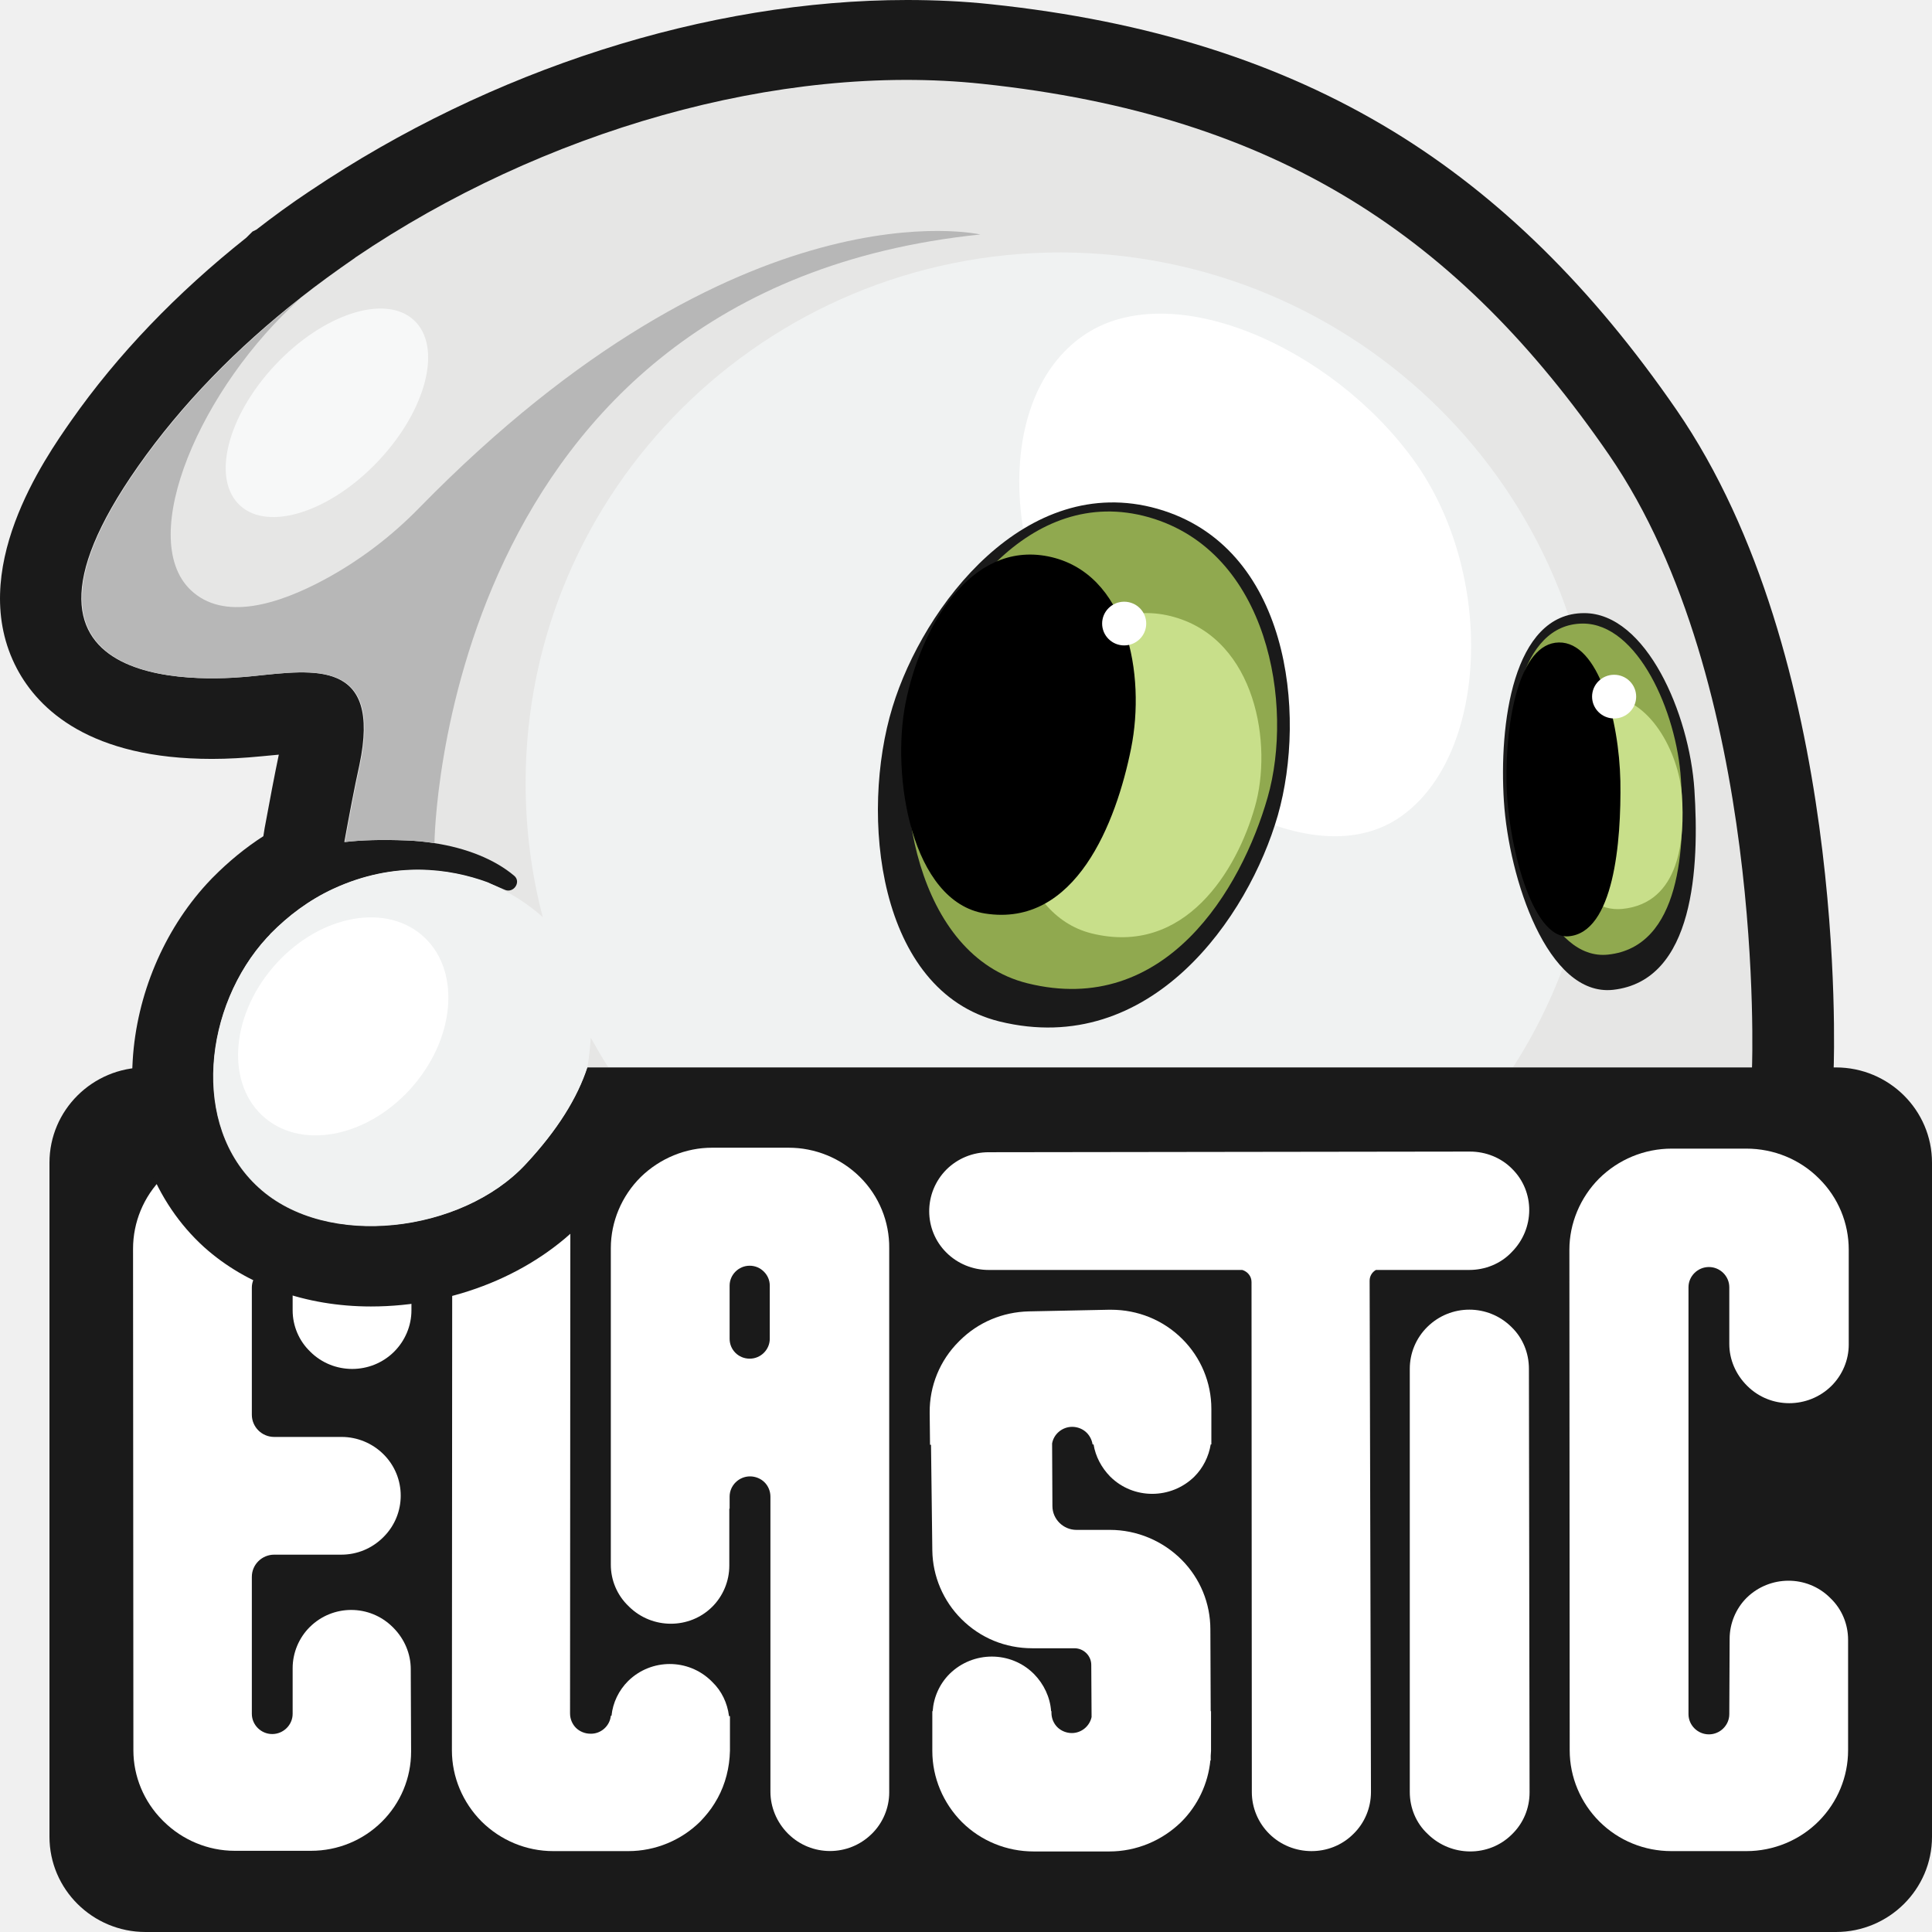
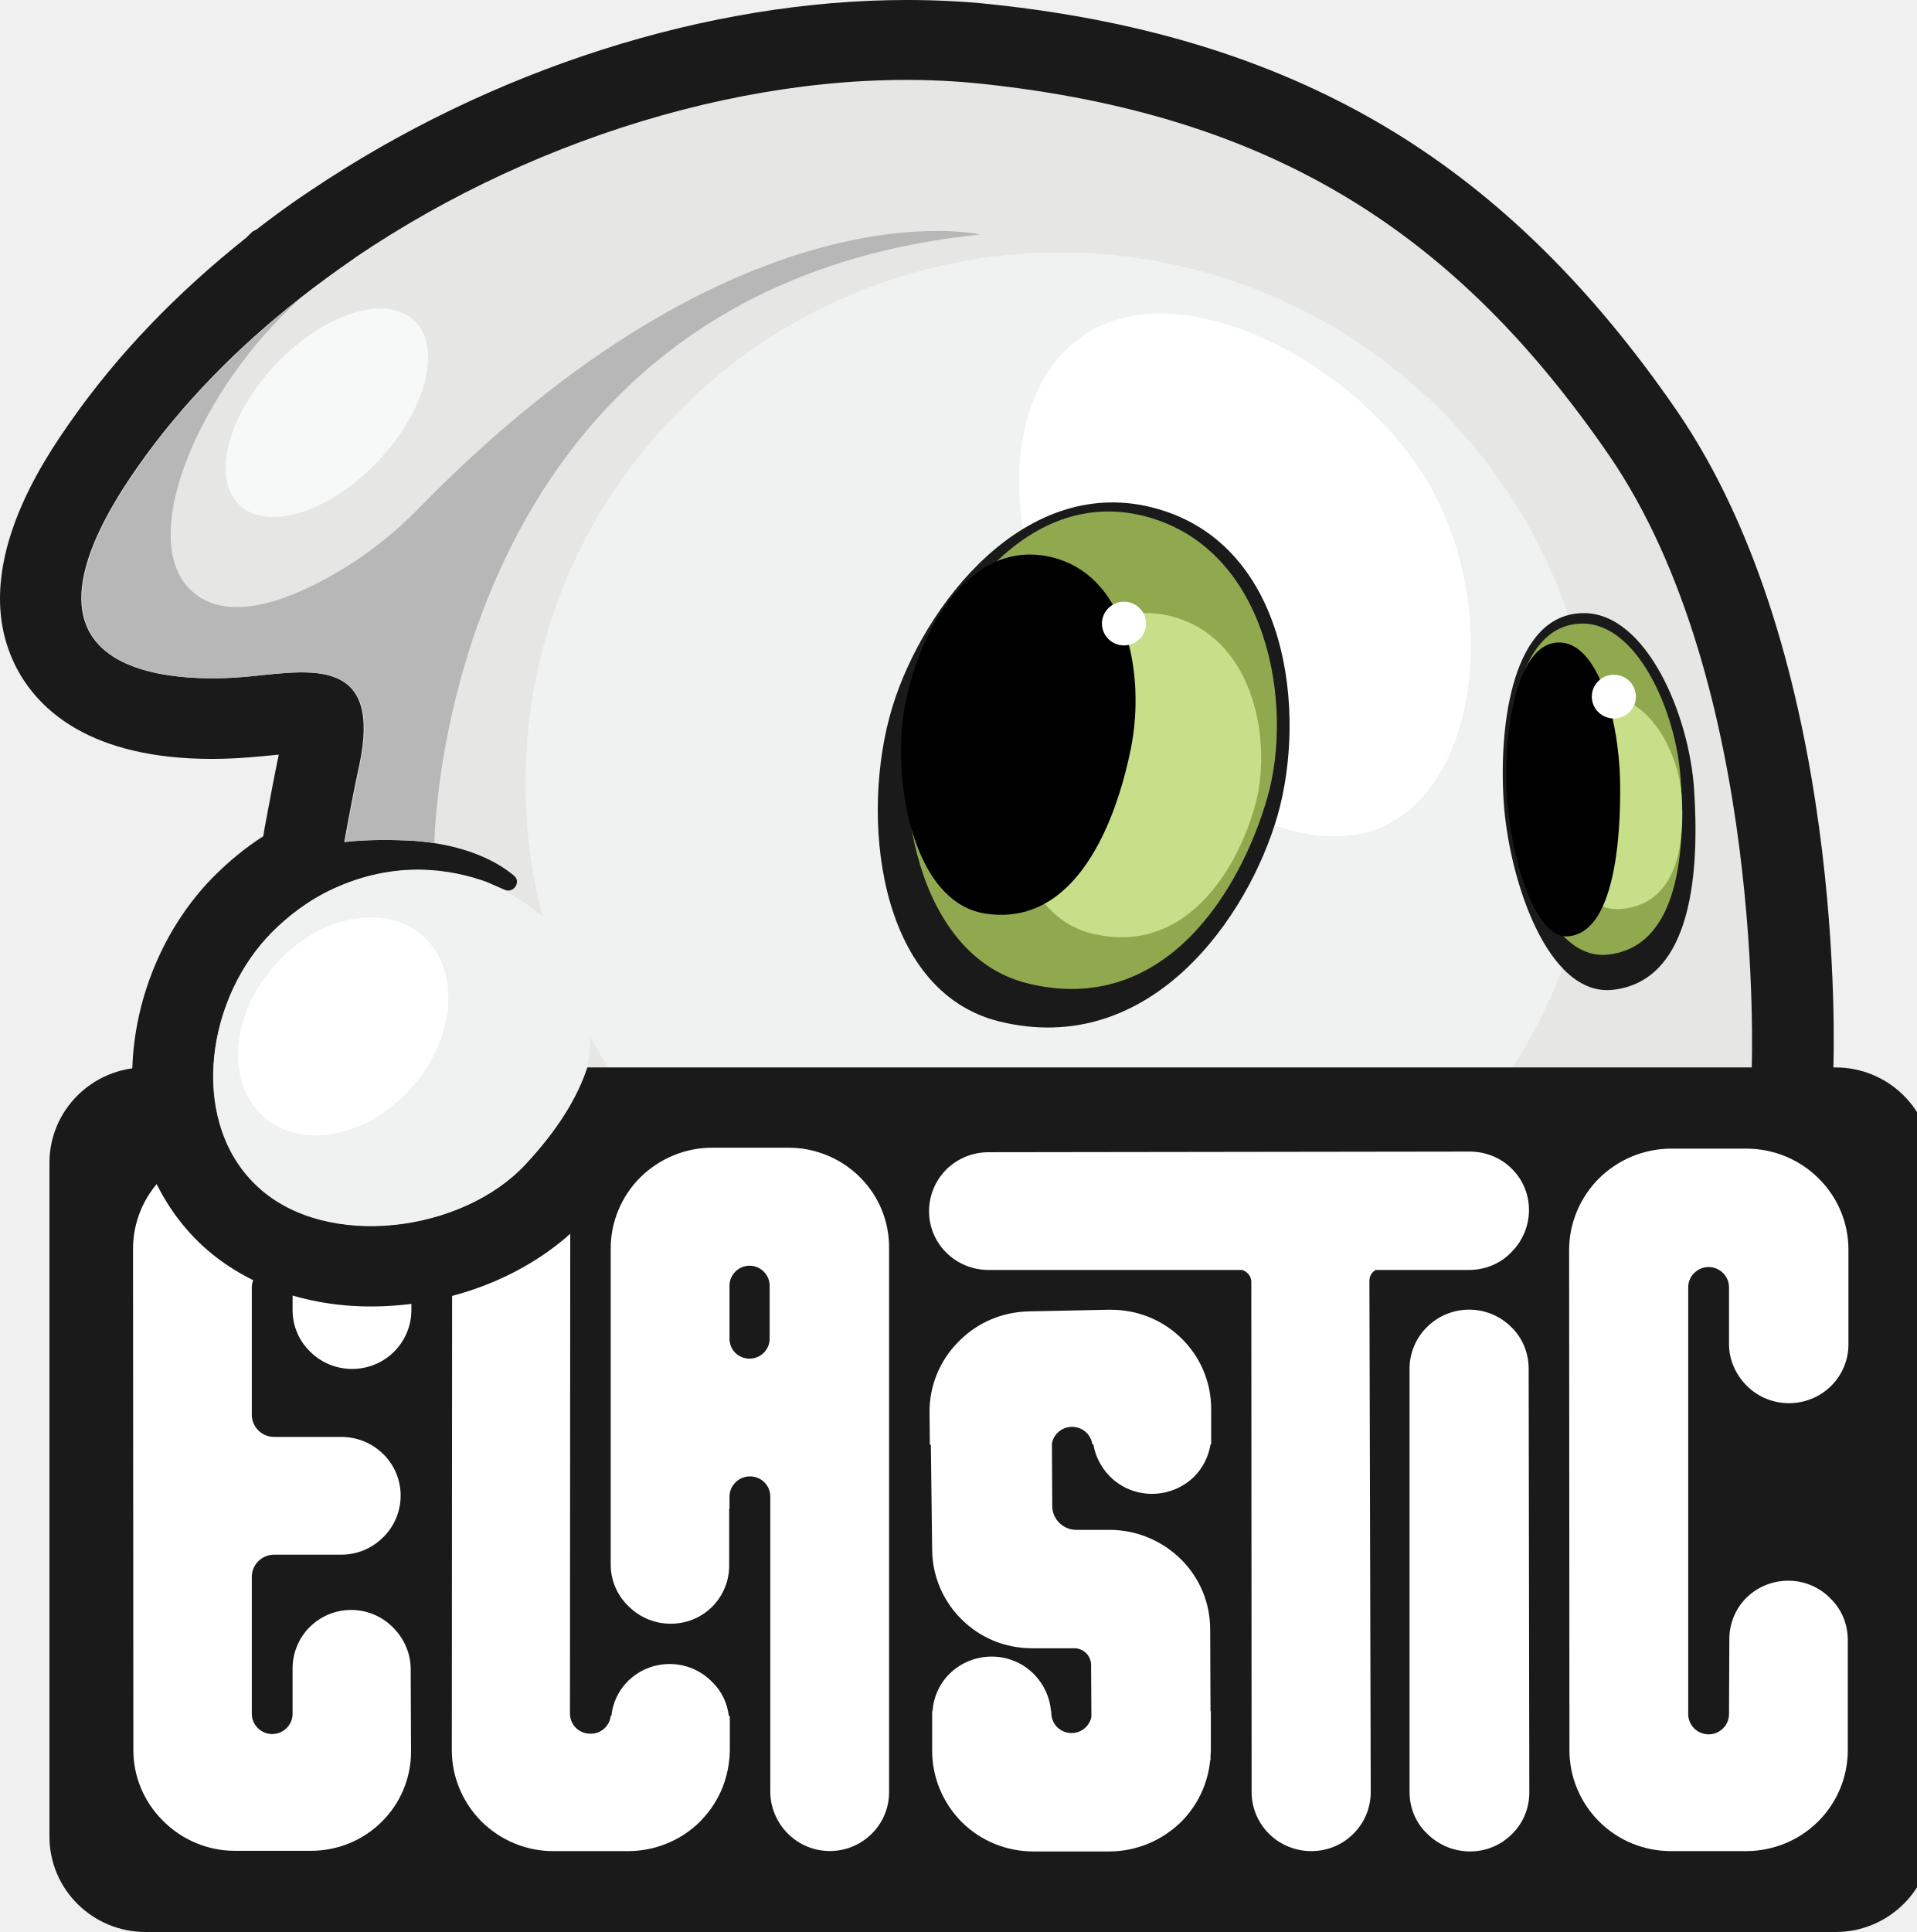
- <svg xmlns="http://www.w3.org/2000/svg" width="74" height="74" viewBox="0 0 74 74" fill="none">
-   <path d="M70.32 74H5.575C3.546 74 1.895 72.364 1.895 70.353V44.532C1.895 42.521 3.546 40.885 5.575 40.885H70.32C72.349 40.885 74 42.521 74 44.532V70.353C74 72.364 72.349 74 70.32 74Z" fill="#1A1A1A" />
-   <path d="M32.937 45.082C32.206 44.358 31.223 43.958 30.19 43.958H27.291C26.257 43.958 25.274 44.37 24.543 45.082C23.812 45.806 23.396 46.793 23.396 47.805V59.934C23.396 60.522 23.636 61.096 24.064 61.508L24.102 61.546C24.985 62.408 26.409 62.408 27.278 61.546C27.694 61.134 27.934 60.559 27.934 59.972V57.786H27.946V57.324C27.946 56.899 28.299 56.549 28.728 56.549C28.942 56.549 29.144 56.637 29.282 56.774C29.421 56.911 29.509 57.111 29.509 57.324V68.629C29.509 69.216 29.749 69.79 30.165 70.215L30.202 70.252C31.085 71.114 32.496 71.114 33.379 70.252L33.404 70.228C33.82 69.815 34.059 69.241 34.059 68.654V47.818C34.072 46.793 33.668 45.806 32.937 45.082ZM29.484 51.278C29.484 51.69 29.144 52.04 28.715 52.04C28.287 52.04 27.946 51.703 27.946 51.278V49.242C27.946 48.83 28.287 48.48 28.715 48.48C28.929 48.48 29.119 48.567 29.257 48.705C29.396 48.842 29.484 49.029 29.484 49.242V51.278Z" fill="white" />
-   <path d="M66.917 53.077L66.929 53.089C67.812 53.964 69.248 53.964 70.143 53.089C70.572 52.664 70.811 52.09 70.811 51.503V47.868C70.811 46.843 70.408 45.869 69.677 45.145C68.946 44.407 67.938 43.995 66.892 43.995H64.031C62.984 43.995 61.989 44.407 61.245 45.145C60.527 45.869 60.111 46.856 60.111 47.868L60.123 67.042C60.123 68.067 60.539 69.053 61.27 69.778C62.001 70.502 62.984 70.902 64.018 70.902H66.892C67.925 70.902 68.933 70.49 69.664 69.753C70.383 69.028 70.786 68.054 70.786 67.042V62.808C70.786 62.208 70.547 61.633 70.118 61.221L70.093 61.196C69.211 60.322 67.786 60.334 66.904 61.196C66.488 61.608 66.249 62.183 66.249 62.77L66.236 65.656C66.236 66.08 65.883 66.43 65.455 66.43C65.026 66.43 64.673 66.08 64.673 65.656V49.304C64.673 48.88 65.026 48.53 65.455 48.53C65.883 48.53 66.236 48.88 66.236 49.304V51.478C66.236 52.077 66.488 52.652 66.917 53.077Z" fill="white" />
-   <path d="M14.624 45.107C13.893 44.383 12.91 43.983 11.877 43.983H8.978C7.944 43.983 6.961 44.395 6.23 45.107C5.499 45.831 5.096 46.818 5.096 47.83L5.109 67.042C5.109 68.041 5.512 69.003 6.218 69.715L6.268 69.765C6.986 70.477 7.97 70.89 8.99 70.89H11.915C12.935 70.89 13.906 70.49 14.624 69.778C15.343 69.066 15.746 68.104 15.746 67.092L15.733 63.932C15.733 63.345 15.494 62.783 15.078 62.358L15.04 62.32C14.158 61.446 12.746 61.446 11.864 62.32C11.448 62.733 11.209 63.307 11.209 63.894V65.643C11.209 66.068 10.856 66.418 10.427 66.418C9.999 66.418 9.646 66.068 9.646 65.643V60.397C9.646 59.922 10.037 59.547 10.503 59.547H13.074C13.679 59.547 14.246 59.31 14.675 58.885L14.687 58.873C15.569 57.998 15.569 56.574 14.687 55.7C14.259 55.275 13.679 55.038 13.087 55.038H10.503C10.024 55.038 9.646 54.651 9.646 54.188V49.317C9.646 48.892 9.999 48.542 10.427 48.542C10.856 48.542 11.209 48.892 11.209 49.317V50.191C11.209 50.778 11.448 51.353 11.877 51.765L11.889 51.778C12.771 52.652 14.208 52.652 15.091 51.778C15.519 51.353 15.759 50.778 15.759 50.191V47.855C15.771 46.806 15.355 45.831 14.624 45.107Z" fill="white" />
-   <path d="M57.893 50.828C56.998 49.941 55.561 49.941 54.666 50.828C54.237 51.253 53.998 51.828 53.998 52.427V68.641C53.998 69.241 54.237 69.828 54.679 70.24L54.691 70.252C55.586 71.127 57.023 71.139 57.905 70.265C58.346 69.84 58.586 69.266 58.586 68.654V68.641L58.561 52.427C58.561 51.815 58.321 51.24 57.893 50.828Z" fill="white" />
-   <path d="M56.304 44.108L37.865 44.133C37.26 44.133 36.681 44.37 36.252 44.795C35.37 45.682 35.37 47.106 36.252 47.98C36.681 48.405 37.26 48.642 37.865 48.642H47.583C47.784 48.705 47.936 48.88 47.936 49.104L47.948 68.641C47.948 69.241 48.188 69.815 48.616 70.24C49.498 71.114 50.948 71.127 51.83 70.252C52.271 69.828 52.511 69.241 52.511 68.641L52.46 49.054C52.46 48.88 52.549 48.73 52.7 48.642H56.279C56.884 48.642 57.477 48.405 57.893 47.968L57.905 47.955C58.787 47.068 58.8 45.644 57.918 44.77C57.502 44.345 56.91 44.108 56.304 44.108Z" fill="white" />
-   <path d="M27.921 65.718C27.858 65.231 27.644 64.769 27.278 64.419L27.241 64.382C26.358 63.52 24.947 63.52 24.064 64.382C23.699 64.744 23.472 65.218 23.422 65.718H23.396C23.359 66.105 23.018 66.418 22.615 66.405C22.401 66.405 22.199 66.318 22.06 66.18C21.922 66.043 21.834 65.843 21.834 65.631L21.846 46.356C21.846 45.769 21.607 45.194 21.191 44.77L21.153 44.732C20.271 43.87 18.859 43.87 17.977 44.732C17.548 45.145 17.322 45.719 17.322 46.306L17.309 67.042C17.309 68.067 17.725 69.041 18.443 69.765C19.174 70.49 20.157 70.902 21.191 70.902H24.064C25.098 70.902 26.094 70.49 26.825 69.765C27.026 69.553 27.215 69.328 27.367 69.078C27.707 68.541 27.896 67.929 27.946 67.305C27.946 67.217 27.959 67.142 27.959 67.055V65.731H27.921V65.718Z" fill="white" />
-   <path d="M42.554 50.166H42.478L39.403 50.229C38.407 50.254 37.475 50.641 36.769 51.34L36.731 51.378C36 52.102 35.597 53.089 35.609 54.113L35.622 55.338H35.66L35.71 59.385C35.723 60.372 36.126 61.321 36.832 62.021C37.197 62.383 37.613 62.658 38.067 62.845C38.521 63.032 39.025 63.132 39.529 63.132H41.155C41.508 63.132 41.798 63.42 41.798 63.769L41.81 65.768C41.735 66.118 41.42 66.38 41.054 66.38C40.84 66.38 40.638 66.293 40.499 66.155C40.361 66.018 40.273 65.818 40.273 65.606V65.543H40.26C40.222 65.006 39.983 64.506 39.605 64.119L39.592 64.107C38.71 63.232 37.273 63.232 36.378 64.107C35.987 64.494 35.761 65.006 35.723 65.543H35.71V67.067C35.71 68.091 36.126 69.066 36.844 69.79C37.575 70.515 38.559 70.915 39.592 70.915H42.491C43.524 70.915 44.508 70.502 45.239 69.79C45.881 69.153 46.272 68.316 46.36 67.429H46.373V67.255C46.373 67.192 46.385 67.13 46.385 67.067V65.543H46.373L46.36 62.408C46.36 61.408 45.969 60.459 45.264 59.747C44.545 59.023 43.55 58.598 42.516 58.598H41.231C40.726 58.598 40.31 58.186 40.31 57.686L40.298 55.288C40.361 54.925 40.689 54.651 41.067 54.651C41.281 54.651 41.483 54.738 41.621 54.875C41.735 54.988 41.823 55.15 41.848 55.325H41.886C41.962 55.787 42.188 56.212 42.516 56.549L42.529 56.562C43.411 57.436 44.848 57.436 45.743 56.562C46.083 56.224 46.297 55.787 46.373 55.325H46.398V53.964C46.398 52.952 45.995 51.99 45.276 51.278C44.545 50.553 43.575 50.166 42.554 50.166Z" fill="white" />
-   <path d="M14.208 50.041C11.713 50.041 9.444 49.229 7.818 47.768C5.915 46.044 4.907 43.433 5.083 40.61C5.235 38.112 6.268 35.651 7.932 33.84C7.995 33.765 8.07 33.702 8.133 33.627L8.146 33.615C8.764 32.99 9.406 32.466 10.087 32.028L10.137 31.716C10.339 30.617 10.515 29.692 10.679 28.905C10.553 28.918 10.415 28.93 10.276 28.943L10.011 28.968C9.369 29.03 8.738 29.068 8.121 29.068C3.457 29.068 1.479 27.182 0.647 25.608C-1.319 21.873 1.731 17.538 2.726 16.114C4.504 13.578 6.76 11.23 9.432 9.106L9.671 8.869L9.822 8.794C10.465 8.294 11.133 7.807 11.826 7.345L11.902 7.295C18.796 2.661 27.102 0 34.74 0C35.824 0 36.907 0.05 37.954 0.162C44.003 0.799 49.045 2.398 53.368 5.034C57.414 7.507 60.968 10.993 64.207 15.689C70.748 25.171 70.257 40.348 70.231 40.997L70.118 43.958H24.493C23.951 44.882 23.258 45.794 22.426 46.693C20.447 48.792 17.384 50.041 14.208 50.041Z" fill="#1A1A1A" />
-   <path d="M67.106 40.885H22.489C22.111 42.047 21.355 43.283 20.119 44.607C17.7 47.206 12.532 47.88 9.911 45.494C7.276 43.108 7.818 38.524 10.226 35.913C10.276 35.863 10.326 35.813 10.364 35.763C11.032 35.089 11.814 34.489 12.759 34.052C15.116 32.965 17.221 33.278 18.657 33.802C18.897 33.89 19.124 33.989 19.325 34.077C19.666 34.239 19.981 33.777 19.691 33.54C18.947 32.915 17.863 32.478 16.616 32.291C16.275 32.241 15.922 32.203 15.557 32.191C14.599 32.153 13.818 32.178 13.188 32.253C13.377 31.216 13.566 30.205 13.767 29.293C14.624 25.233 12.003 25.658 9.696 25.895C8.423 26.032 -1.067 26.907 5.285 17.863C6.961 15.477 9.079 13.316 11.499 11.417C11.499 11.417 11.499 11.417 11.511 11.405C12.179 10.88 12.885 10.368 13.591 9.881C13.591 9.881 13.603 9.881 13.603 9.868C20.75 5.022 29.849 2.386 37.613 3.21C48.957 4.41 55.889 9.094 61.623 17.413C67.66 26.182 67.106 40.885 67.106 40.885Z" fill="#E6E6E5" />
-   <path d="M37.55 8.981C16.855 11.105 16.641 32.291 16.641 32.291C16.301 32.241 15.948 32.203 15.582 32.191C14.624 32.153 13.843 32.178 13.213 32.253C13.402 31.216 13.591 30.205 13.792 29.293C14.649 25.233 12.028 25.658 9.721 25.895C8.448 26.032 -1.042 26.907 5.31 17.863C6.986 15.477 9.104 13.316 11.524 11.417C7.68 14.84 5.222 20.574 7.289 22.585C8.562 23.821 10.679 23.134 12.406 22.21C13.755 21.485 14.99 20.549 16.061 19.449C28.375 6.858 37.55 8.981 37.55 8.981Z" fill="#B7B7B7" />
-   <path d="M61.132 30.017C61.132 34.014 59.972 37.737 57.956 40.872H23.296C23.056 40.51 22.842 40.123 22.628 39.748C22.602 40.11 22.565 40.485 22.502 40.872C22.123 42.034 21.367 43.271 20.132 44.595C17.712 47.193 12.545 47.868 9.923 45.482C7.289 43.096 7.831 38.511 10.238 35.901C10.289 35.851 10.339 35.801 10.377 35.751C11.045 35.076 11.826 34.477 12.771 34.039C15.128 32.953 17.233 33.265 18.67 33.79C19.489 34.152 20.22 34.614 20.788 35.126C20.359 33.49 20.132 31.766 20.132 29.992C20.132 18.775 29.308 9.668 40.638 9.668C51.956 9.706 61.132 18.8 61.132 30.017Z" fill="#F0F2F2" />
-   <path d="M14.506 17.64C16.346 15.68 16.948 13.272 15.852 12.262C14.756 11.252 12.377 12.022 10.538 13.982C8.698 15.943 8.096 18.35 9.192 19.36C10.288 20.371 12.667 19.6 14.506 17.64Z" fill="#F7F8F8" />
-   <path d="M64.9 30.255C65.089 33.178 64.913 37.562 61.787 37.912C59.266 38.187 57.792 33.627 57.603 30.692C57.414 27.769 57.93 23.484 60.678 23.484C63.047 23.484 64.711 27.331 64.9 30.255Z" fill="#1A1A1A" />
-   <path d="M64.383 29.842C64.56 32.416 64.383 36.263 61.598 36.563C59.342 36.813 58.031 32.803 57.867 30.23C57.691 27.656 58.17 23.896 60.627 23.884C62.732 23.884 64.22 27.269 64.383 29.842Z" fill="#90A94F" />
-   <path d="M64.421 30.467C64.535 32.116 64.358 34.589 62.14 34.814C60.35 34.989 59.342 32.428 59.241 30.779C59.14 29.13 59.544 26.707 61.497 26.682C63.161 26.657 64.308 28.818 64.421 30.467Z" fill="#C8DF8A" />
-   <path d="M62.064 29.917C62.102 32.253 61.812 35.726 60.073 35.863C58.674 35.976 57.741 32.291 57.703 29.955C57.666 27.619 58.182 24.633 59.708 24.608C61.233 24.583 62.014 27.581 62.064 29.917Z" fill="black" />
-   <path d="M15.844 41.568C17.495 39.627 17.627 37.045 16.137 35.799C14.647 34.554 12.101 35.117 10.449 37.057C8.797 38.998 8.666 41.58 10.156 42.826C11.645 44.072 14.192 43.508 15.844 41.568Z" fill="white" />
-   <path d="M41.457 12.879C44.797 10.518 51.011 13.278 54.149 17.626C57.288 21.973 57.01 28.905 53.67 31.266C50.33 33.627 44.621 30.155 41.495 25.808C38.344 21.46 38.117 15.24 41.457 12.879Z" fill="white" />
-   <path d="M48.944 31.229C47.822 35.126 44.079 40.548 38.281 39.124C33.593 37.962 32.925 31.191 34.185 27.082C35.37 23.197 39.302 18.063 44.331 19.487C49.385 20.923 50.053 27.331 48.944 31.229Z" fill="#1A1A1A" />
-   <path d="M48.553 30.542C47.545 34.065 44.633 38.974 39.353 37.662C35.08 36.6 34.097 30.279 35.105 26.757C36.114 23.234 39.416 18.512 44.003 19.812C48.604 21.123 49.562 27.019 48.553 30.542Z" fill="#90A94F" />
-   <path d="M48.062 30.917C47.381 33.315 45.402 36.638 41.81 35.751C38.899 35.026 38.243 30.742 38.924 28.343C39.605 25.945 41.848 22.747 44.974 23.634C48.112 24.521 48.755 28.531 48.062 30.917Z" fill="#C8DF8A" />
-   <path d="M43.323 28.668C42.756 31.491 41.205 35.538 37.727 34.989C34.916 34.539 34.122 29.73 34.689 26.907C35.256 24.084 37.134 20.711 40.147 21.311C43.184 21.923 43.89 25.845 43.323 28.668Z" fill="black" />
-   <path d="M43.058 24.721C43.525 24.721 43.903 24.346 43.903 23.884C43.903 23.422 43.525 23.047 43.058 23.047C42.592 23.047 42.214 23.422 42.214 23.884C42.214 24.346 42.592 24.721 43.058 24.721Z" fill="white" />
-   <path d="M61.825 27.519C62.291 27.519 62.669 27.144 62.669 26.682C62.669 26.22 62.291 25.845 61.825 25.845C61.358 25.845 60.98 26.22 60.98 26.682C60.98 27.144 61.358 27.519 61.825 27.519Z" fill="white" />
+ <svg xmlns="http://www.w3.org/2000/svg" fill="none" preserveAspectRatio="xMinYMin meet">
+   <g>
+     <path d="M70.32 74H5.575C3.546 74 1.895 72.364 1.895 70.353V44.532C1.895 42.521 3.546 40.885 5.575 40.885H70.32C72.349 40.885 74 42.521 74 44.532V70.353C74 72.364 72.349 74 70.32 74Z" fill="#1A1A1A" />
+     <path d="M32.937 45.082C32.206 44.358 31.223 43.958 30.19 43.958H27.291C26.257 43.958 25.274 44.37 24.543 45.082C23.812 45.806 23.396 46.793 23.396 47.805V59.934C23.396 60.522 23.636 61.096 24.064 61.508L24.102 61.546C24.985 62.408 26.409 62.408 27.278 61.546C27.694 61.134 27.934 60.559 27.934 59.972V57.786H27.946V57.324C27.946 56.899 28.299 56.549 28.728 56.549C28.942 56.549 29.144 56.637 29.282 56.774C29.421 56.911 29.509 57.111 29.509 57.324V68.629C29.509 69.216 29.749 69.79 30.165 70.215L30.202 70.252C31.085 71.114 32.496 71.114 33.379 70.252L33.404 70.228C33.82 69.815 34.059 69.241 34.059 68.654V47.818C34.072 46.793 33.668 45.806 32.937 45.082ZM29.484 51.278C29.484 51.69 29.144 52.04 28.715 52.04C28.287 52.04 27.946 51.703 27.946 51.278V49.242C27.946 48.83 28.287 48.48 28.715 48.48C28.929 48.48 29.119 48.567 29.257 48.705C29.396 48.842 29.484 49.029 29.484 49.242V51.278Z" fill="white" />
+     <path d="M66.917 53.077L66.929 53.089C67.812 53.964 69.248 53.964 70.143 53.089C70.572 52.664 70.811 52.09 70.811 51.503V47.868C70.811 46.843 70.408 45.869 69.677 45.145C68.946 44.407 67.938 43.995 66.892 43.995H64.031C62.984 43.995 61.989 44.407 61.245 45.145C60.527 45.869 60.111 46.856 60.111 47.868L60.123 67.042C60.123 68.067 60.539 69.053 61.27 69.778C62.001 70.502 62.984 70.902 64.018 70.902H66.892C67.925 70.902 68.933 70.49 69.664 69.753C70.383 69.028 70.786 68.054 70.786 67.042V62.808C70.786 62.208 70.547 61.633 70.118 61.221L70.093 61.196C69.211 60.322 67.786 60.334 66.904 61.196C66.488 61.608 66.249 62.183 66.249 62.77L66.236 65.656C66.236 66.08 65.883 66.43 65.455 66.43C65.026 66.43 64.673 66.08 64.673 65.656V49.304C64.673 48.88 65.026 48.53 65.455 48.53C65.883 48.53 66.236 48.88 66.236 49.304V51.478C66.236 52.077 66.488 52.652 66.917 53.077Z" fill="white" />
+     <path d="M14.624 45.107C13.893 44.383 12.91 43.983 11.877 43.983H8.978C7.944 43.983 6.961 44.395 6.23 45.107C5.499 45.831 5.096 46.818 5.096 47.83L5.109 67.042C5.109 68.041 5.512 69.003 6.218 69.715L6.268 69.765C6.986 70.477 7.97 70.89 8.99 70.89H11.915C12.935 70.89 13.906 70.49 14.624 69.778C15.343 69.066 15.746 68.104 15.746 67.092L15.733 63.932C15.733 63.345 15.494 62.783 15.078 62.358L15.04 62.32C14.158 61.446 12.746 61.446 11.864 62.32C11.448 62.733 11.209 63.307 11.209 63.894V65.643C11.209 66.068 10.856 66.418 10.427 66.418C9.999 66.418 9.646 66.068 9.646 65.643V60.397C9.646 59.922 10.037 59.547 10.503 59.547H13.074C13.679 59.547 14.246 59.31 14.675 58.885L14.687 58.873C15.569 57.998 15.569 56.574 14.687 55.7C14.259 55.275 13.679 55.038 13.087 55.038H10.503C10.024 55.038 9.646 54.651 9.646 54.188V49.317C9.646 48.892 9.999 48.542 10.427 48.542C10.856 48.542 11.209 48.892 11.209 49.317V50.191C11.209 50.778 11.448 51.353 11.877 51.765L11.889 51.778C12.771 52.652 14.208 52.652 15.091 51.778C15.519 51.353 15.759 50.778 15.759 50.191V47.855C15.771 46.806 15.355 45.831 14.624 45.107Z" fill="white" />
+     <path d="M57.893 50.828C56.998 49.941 55.561 49.941 54.666 50.828C54.237 51.253 53.998 51.828 53.998 52.427V68.641C53.998 69.241 54.237 69.828 54.679 70.24L54.691 70.252C55.586 71.127 57.023 71.139 57.905 70.265C58.346 69.84 58.586 69.266 58.586 68.654V68.641L58.561 52.427C58.561 51.815 58.321 51.24 57.893 50.828Z" fill="white" />
+     <path d="M56.304 44.108L37.865 44.133C37.26 44.133 36.681 44.37 36.252 44.795C35.37 45.682 35.37 47.106 36.252 47.98C36.681 48.405 37.26 48.642 37.865 48.642H47.583C47.784 48.705 47.936 48.88 47.936 49.104L47.948 68.641C47.948 69.241 48.188 69.815 48.616 70.24C49.498 71.114 50.948 71.127 51.83 70.252C52.271 69.828 52.511 69.241 52.511 68.641L52.46 49.054C52.46 48.88 52.549 48.73 52.7 48.642H56.279C56.884 48.642 57.477 48.405 57.893 47.968L57.905 47.955C58.787 47.068 58.8 45.644 57.918 44.77C57.502 44.345 56.91 44.108 56.304 44.108Z" fill="white" />
+     <path d="M27.921 65.718C27.858 65.231 27.644 64.769 27.278 64.419L27.241 64.382C26.358 63.52 24.947 63.52 24.064 64.382C23.699 64.744 23.472 65.218 23.422 65.718H23.396C23.359 66.105 23.018 66.418 22.615 66.405C22.401 66.405 22.199 66.318 22.06 66.18C21.922 66.043 21.834 65.843 21.834 65.631L21.846 46.356C21.846 45.769 21.607 45.194 21.191 44.77L21.153 44.732C20.271 43.87 18.859 43.87 17.977 44.732C17.548 45.145 17.322 45.719 17.322 46.306L17.309 67.042C17.309 68.067 17.725 69.041 18.443 69.765C19.174 70.49 20.157 70.902 21.191 70.902H24.064C25.098 70.902 26.094 70.49 26.825 69.765C27.026 69.553 27.215 69.328 27.367 69.078C27.707 68.541 27.896 67.929 27.946 67.305C27.946 67.217 27.959 67.142 27.959 67.055V65.731H27.921V65.718Z" fill="white" />
+     <path d="M42.554 50.166H42.478L39.403 50.229C38.407 50.254 37.475 50.641 36.769 51.34L36.731 51.378C36 52.102 35.597 53.089 35.609 54.113L35.622 55.338H35.66L35.71 59.385C35.723 60.372 36.126 61.321 36.832 62.021C37.197 62.383 37.613 62.658 38.067 62.845C38.521 63.032 39.025 63.132 39.529 63.132H41.155C41.508 63.132 41.798 63.42 41.798 63.769L41.81 65.768C41.735 66.118 41.42 66.38 41.054 66.38C40.84 66.38 40.638 66.293 40.499 66.155C40.361 66.018 40.273 65.818 40.273 65.606V65.543H40.26C40.222 65.006 39.983 64.506 39.605 64.119L39.592 64.107C38.71 63.232 37.273 63.232 36.378 64.107C35.987 64.494 35.761 65.006 35.723 65.543H35.71V67.067C35.71 68.091 36.126 69.066 36.844 69.79C37.575 70.515 38.559 70.915 39.592 70.915H42.491C43.524 70.915 44.508 70.502 45.239 69.79C45.881 69.153 46.272 68.316 46.36 67.429H46.373V67.255C46.373 67.192 46.385 67.13 46.385 67.067V65.543H46.373L46.36 62.408C46.36 61.408 45.969 60.459 45.264 59.747C44.545 59.023 43.55 58.598 42.516 58.598H41.231C40.726 58.598 40.31 58.186 40.31 57.686L40.298 55.288C40.361 54.925 40.689 54.651 41.067 54.651C41.281 54.651 41.483 54.738 41.621 54.875C41.735 54.988 41.823 55.15 41.848 55.325H41.886C41.962 55.787 42.188 56.212 42.516 56.549L42.529 56.562C43.411 57.436 44.848 57.436 45.743 56.562C46.083 56.224 46.297 55.787 46.373 55.325H46.398V53.964C46.398 52.952 45.995 51.99 45.276 51.278C44.545 50.553 43.575 50.166 42.554 50.166Z" fill="white" />
+     <path d="M14.208 50.041C11.713 50.041 9.444 49.229 7.818 47.768C5.915 46.044 4.907 43.433 5.083 40.61C5.235 38.112 6.268 35.651 7.932 33.84C7.995 33.765 8.07 33.702 8.133 33.627L8.146 33.615C8.764 32.99 9.406 32.466 10.087 32.028L10.137 31.716C10.339 30.617 10.515 29.692 10.679 28.905C10.553 28.918 10.415 28.93 10.276 28.943L10.011 28.968C9.369 29.03 8.738 29.068 8.121 29.068C3.457 29.068 1.479 27.182 0.647 25.608C-1.319 21.873 1.731 17.538 2.726 16.114C4.504 13.578 6.76 11.23 9.432 9.106L9.671 8.869L9.822 8.794C10.465 8.294 11.133 7.807 11.826 7.345L11.902 7.295C18.796 2.661 27.102 0 34.74 0C35.824 0 36.907 0.05 37.954 0.162C44.003 0.799 49.045 2.398 53.368 5.034C57.414 7.507 60.968 10.993 64.207 15.689C70.748 25.171 70.257 40.348 70.231 40.997L70.118 43.958H24.493C23.951 44.882 23.258 45.794 22.426 46.693C20.447 48.792 17.384 50.041 14.208 50.041Z" fill="#1A1A1A" />
+     <path d="M67.106 40.885H22.489C22.111 42.047 21.355 43.283 20.119 44.607C17.7 47.206 12.532 47.88 9.911 45.494C7.276 43.108 7.818 38.524 10.226 35.913C10.276 35.863 10.326 35.813 10.364 35.763C11.032 35.089 11.814 34.489 12.759 34.052C15.116 32.965 17.221 33.278 18.657 33.802C18.897 33.89 19.124 33.989 19.325 34.077C19.666 34.239 19.981 33.777 19.691 33.54C18.947 32.915 17.863 32.478 16.616 32.291C16.275 32.241 15.922 32.203 15.557 32.191C14.599 32.153 13.818 32.178 13.188 32.253C13.377 31.216 13.566 30.205 13.767 29.293C14.624 25.233 12.003 25.658 9.696 25.895C8.423 26.032 -1.067 26.907 5.285 17.863C6.961 15.477 9.079 13.316 11.499 11.417C11.499 11.417 11.499 11.417 11.511 11.405C12.179 10.88 12.885 10.368 13.591 9.881C13.591 9.881 13.603 9.881 13.603 9.868C20.75 5.022 29.849 2.386 37.613 3.21C48.957 4.41 55.889 9.094 61.623 17.413C67.66 26.182 67.106 40.885 67.106 40.885Z" fill="#E6E6E5" />
+     <path d="M37.55 8.981C16.855 11.105 16.641 32.291 16.641 32.291C16.301 32.241 15.948 32.203 15.582 32.191C14.624 32.153 13.843 32.178 13.213 32.253C13.402 31.216 13.591 30.205 13.792 29.293C14.649 25.233 12.028 25.658 9.721 25.895C8.448 26.032 -1.042 26.907 5.31 17.863C6.986 15.477 9.104 13.316 11.524 11.417C7.68 14.84 5.222 20.574 7.289 22.585C8.562 23.821 10.679 23.134 12.406 22.21C13.755 21.485 14.99 20.549 16.061 19.449C28.375 6.858 37.55 8.981 37.55 8.981Z" fill="#B7B7B7" />
+     <path d="M61.132 30.017C61.132 34.014 59.972 37.737 57.956 40.872H23.296C23.056 40.51 22.842 40.123 22.628 39.748C22.602 40.11 22.565 40.485 22.502 40.872C22.123 42.034 21.367 43.271 20.132 44.595C17.712 47.193 12.545 47.868 9.923 45.482C7.289 43.096 7.831 38.511 10.238 35.901C10.289 35.851 10.339 35.801 10.377 35.751C11.045 35.076 11.826 34.477 12.771 34.039C15.128 32.953 17.233 33.265 18.67 33.79C19.489 34.152 20.22 34.614 20.788 35.126C20.359 33.49 20.132 31.766 20.132 29.992C20.132 18.775 29.308 9.668 40.638 9.668C51.956 9.706 61.132 18.8 61.132 30.017Z" fill="#F0F2F2" />
+     <path d="M14.506 17.64C16.346 15.68 16.948 13.272 15.852 12.262C14.756 11.252 12.377 12.022 10.538 13.982C8.698 15.943 8.096 18.35 9.192 19.36C10.288 20.371 12.667 19.6 14.506 17.64Z" fill="#F7F8F8" />
+     <path d="M64.9 30.255C65.089 33.178 64.913 37.562 61.787 37.912C59.266 38.187 57.792 33.627 57.603 30.692C57.414 27.769 57.93 23.484 60.678 23.484C63.047 23.484 64.711 27.331 64.9 30.255Z" fill="#1A1A1A" />
+     <path d="M64.383 29.842C64.56 32.416 64.383 36.263 61.598 36.563C59.342 36.813 58.031 32.803 57.867 30.23C57.691 27.656 58.17 23.896 60.627 23.884C62.732 23.884 64.22 27.269 64.383 29.842Z" fill="#90A94F" />
+     <path d="M64.421 30.467C64.535 32.116 64.358 34.589 62.14 34.814C60.35 34.989 59.342 32.428 59.241 30.779C59.14 29.13 59.544 26.707 61.497 26.682C63.161 26.657 64.308 28.818 64.421 30.467Z" fill="#C8DF8A" />
+     <path d="M62.064 29.917C62.102 32.253 61.812 35.726 60.073 35.863C58.674 35.976 57.741 32.291 57.703 29.955C57.666 27.619 58.182 24.633 59.708 24.608C61.233 24.583 62.014 27.581 62.064 29.917Z" fill="black" />
+     <path d="M15.844 41.568C17.495 39.627 17.627 37.045 16.137 35.799C14.647 34.554 12.101 35.117 10.449 37.057C8.797 38.998 8.666 41.58 10.156 42.826C11.645 44.072 14.192 43.508 15.844 41.568Z" fill="white" />
+     <path d="M41.457 12.879C44.797 10.518 51.011 13.278 54.149 17.626C57.288 21.973 57.01 28.905 53.67 31.266C50.33 33.627 44.621 30.155 41.495 25.808C38.344 21.46 38.117 15.24 41.457 12.879Z" fill="white" />
+     <path d="M48.944 31.229C47.822 35.126 44.079 40.548 38.281 39.124C33.593 37.962 32.925 31.191 34.185 27.082C35.37 23.197 39.302 18.063 44.331 19.487C49.385 20.923 50.053 27.331 48.944 31.229Z" fill="#1A1A1A" />
+     <path d="M48.553 30.542C47.545 34.065 44.633 38.974 39.353 37.662C35.08 36.6 34.097 30.279 35.105 26.757C36.114 23.234 39.416 18.512 44.003 19.812C48.604 21.123 49.562 27.019 48.553 30.542Z" fill="#90A94F" />
+     <path d="M48.062 30.917C47.381 33.315 45.402 36.638 41.81 35.751C38.899 35.026 38.243 30.742 38.924 28.343C39.605 25.945 41.848 22.747 44.974 23.634C48.112 24.521 48.755 28.531 48.062 30.917Z" fill="#C8DF8A" />
+     <path d="M43.323 28.668C42.756 31.491 41.205 35.538 37.727 34.989C34.916 34.539 34.122 29.73 34.689 26.907C35.256 24.084 37.134 20.711 40.147 21.311C43.184 21.923 43.89 25.845 43.323 28.668Z" fill="black" />
+     <path d="M43.058 24.721C43.525 24.721 43.903 24.346 43.903 23.884C43.903 23.422 43.525 23.047 43.058 23.047C42.592 23.047 42.214 23.422 42.214 23.884C42.214 24.346 42.592 24.721 43.058 24.721Z" fill="white" />
+     <path d="M61.825 27.519C62.291 27.519 62.669 27.144 62.669 26.682C62.669 26.22 62.291 25.845 61.825 25.845C61.358 25.845 60.98 26.22 60.98 26.682C60.98 27.144 61.358 27.519 61.825 27.519Z" fill="white" />
+   </g>
</svg>
